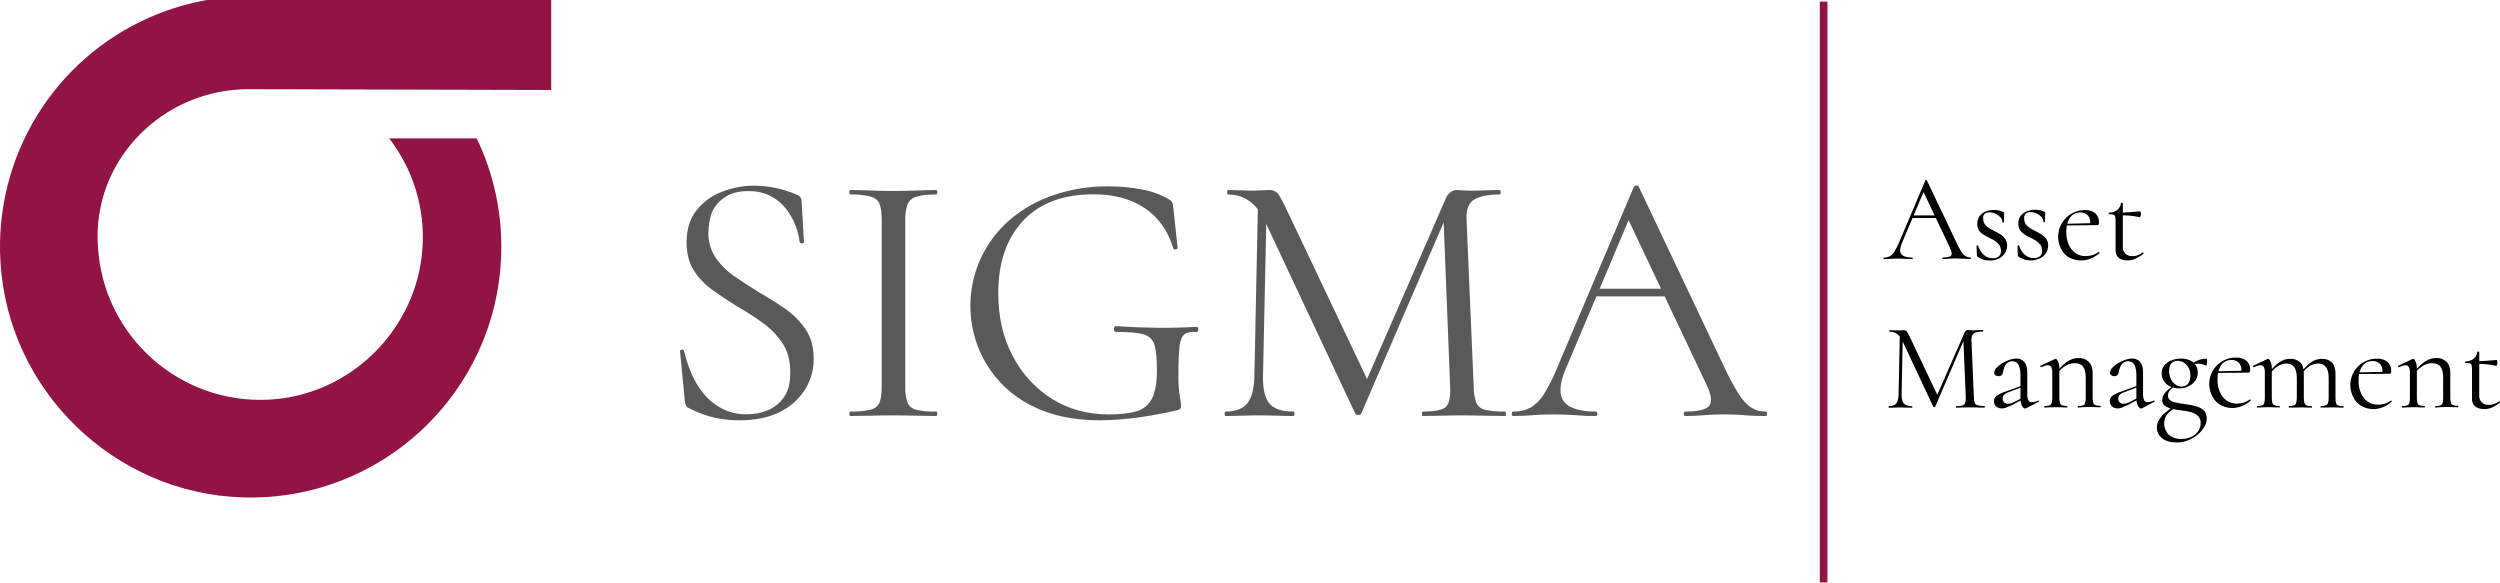
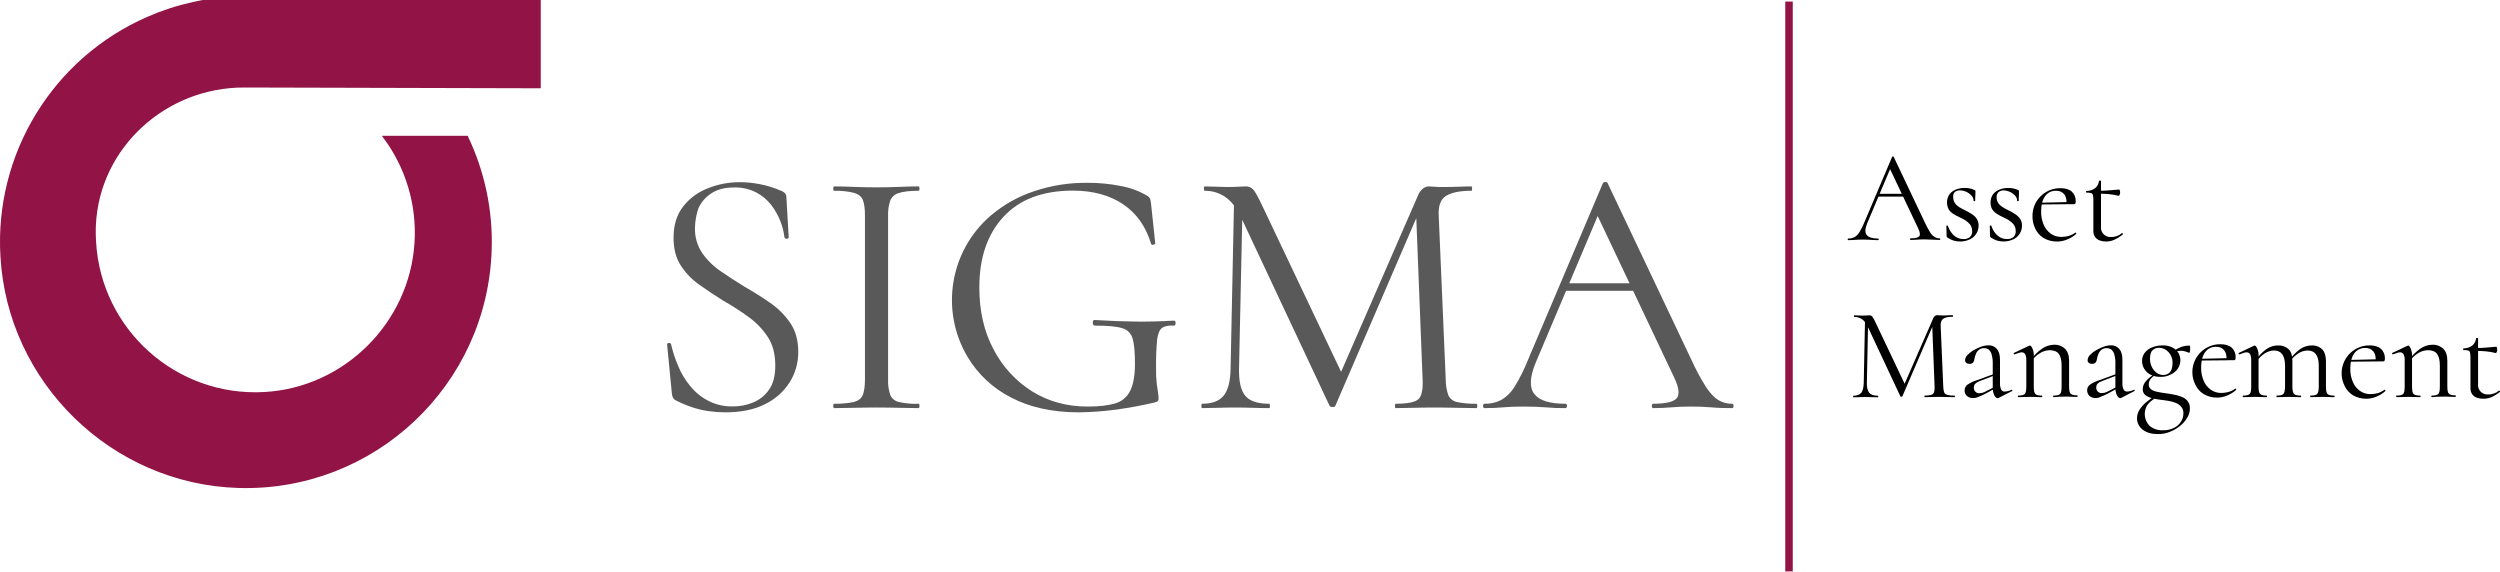
- <svg xmlns="http://www.w3.org/2000/svg" id="Capa_1" data-name="Capa 1" viewBox="0 0 1569.65 365.7">
+ <svg xmlns="http://www.w3.org/2000/svg" id="Capa_1" data-name="Capa 1" viewBox="0 0 1600.02 365.7">
  <defs>
    <style>.cls-1{fill:#921345;stroke:#921345;stroke-miterlimit:10;}.cls-2{fill:#595959;}</style>
  </defs>
  <path class="cls-1" d="M345.6,56V.5H129.9c-2.1.4-4.2.8-6.3,1.3a153.49,153.49,0,0,0-29,9.4A156.66,156.66,0,0,0,.8,164.1c4.5,80.6,71.1,145.3,151.8,147.7,86.6,2.6,159-65.5,161.6-152.1A155.82,155.82,0,0,0,299,87.4H245.4a101.9,101.9,0,0,1,20.4,68c-3.2,51.4-45.2,93.2-96.6,96A102.65,102.65,0,0,1,61,154.7c-.1-1.9-.2-3.8-.2-5.7,0-1.7,0-3.4.1-5.2,2.5-49.9,45.3-88.4,95.3-88.3Z" transform="translate(-0.02 0)" />
  <path class="cls-2" d="M444.8,145.9a27.44,27.44,0,0,0,4.6,16,45.64,45.64,0,0,0,11.9,11.7c4.8,3.3,10,6.7,15.4,10q8.4,4.8,16.2,10.2a49.45,49.45,0,0,1,12.9,12.9c3.4,5,5.1,11.1,5.1,18.4a35.9,35.9,0,0,1-5.5,19.6,38.87,38.87,0,0,1-15.8,14c-6.9,3.5-15.4,5.2-25.5,5.2a78.49,78.49,0,0,1-10.8-.8,57.56,57.56,0,0,1-10.7-2.6,75.4,75.4,0,0,1-10.5-4.5,3.53,3.53,0,0,1-1.5-1.7,12.21,12.21,0,0,1-.6-2.6l-3-30.9c-.1-.8.2-1.2,1-1.3a1.23,1.23,0,0,1,1.5.8,82.44,82.44,0,0,0,4.5,13.8,49.58,49.58,0,0,0,7.7,12.9,36.74,36.74,0,0,0,11.6,9.5,32.55,32.55,0,0,0,15.9,3.6,33.17,33.17,0,0,0,12.8-2.5,22.77,22.77,0,0,0,10.2-8.2c2.7-3.8,4-8.9,4-15.4,0-7.4-1.6-13.6-4.9-18.5a48.69,48.69,0,0,0-12.4-12.8A165.11,165.11,0,0,0,463,192.5q-8-5-15.3-10.2a44.29,44.29,0,0,1-12-12.4c-3.1-4.8-4.6-10.7-4.6-17.8,0-8,2-14.6,6.1-19.9a36.37,36.37,0,0,1,15.9-11.7,53.78,53.78,0,0,1,20.2-3.9,65.64,65.64,0,0,1,13.2,1.3,63.16,63.16,0,0,1,13.4,4.2,5.63,5.63,0,0,1,2.6,1.7,3.49,3.49,0,0,1,.8,2.2l1.5,25.8c0,.6-.4.9-1.1,1a1.48,1.48,0,0,1-1.6-.8,42.61,42.61,0,0,0-8.4-20.7,29.86,29.86,0,0,0-9.8-8.2,29.33,29.33,0,0,0-14.3-3.1c-5.9,0-10.7,1.3-14.4,3.8a22.25,22.25,0,0,0-8.2,9.5A41.72,41.72,0,0,0,444.8,145.9Z" transform="translate(-0.02 0)" />
  <path class="cls-2" d="M568.4,242.8a28.37,28.37,0,0,0,1.4,10,7.78,7.78,0,0,0,5.6,4.5,47,47,0,0,0,12.4,1.1c.5,0,.7.5.7,1.4s-.2,1.4-.7,1.4c-3.6,0-7.7-.1-12.1-.2s-9.4-.2-14.9-.2c-5.1,0-10,.1-14.5.2s-8.6.2-12.3.2c-.5,0-.7-.5-.7-1.4s.2-1.4.7-1.4a58.15,58.15,0,0,0,12.5-1.1q4.35-1.2,5.7-4.5c.9-2.2,1.4-5.6,1.4-10v-105c0-4.4-.5-7.7-1.4-9.9s-2.8-3.7-5.7-4.5a47.88,47.88,0,0,0-12.5-1.3c-.5,0-.7-.4-.7-1.4s.2-1.4.7-1.4q5.4,0,12.3.3c4.5.2,9.4.3,14.5.3q8.1,0,15-.3c4.6-.2,8.5-.3,12-.3.5,0,.7.4.7,1.4s-.2,1.4-.7,1.4c-5.5,0-9.6.5-12.4,1.4a8.39,8.39,0,0,0-5.6,4.8,28.37,28.37,0,0,0-1.4,10Z" transform="translate(-0.02 0)" />
  <path class="cls-2" d="M690.5,263.9c-16.9,0-31.5-3.2-43.6-9.6a68.3,68.3,0,0,1-27.7-26,71.28,71.28,0,0,1,15.1-90.5,82.9,82.9,0,0,1,27.5-15.4,103.17,103.17,0,0,1,34.4-5.4,105,105,0,0,1,20.9,2,50.65,50.65,0,0,1,16.8,6.1,5.34,5.34,0,0,1,2.3,2.3c.2,1,.4,2,.5,3l2.7,25.4c0,.3-.4.6-1.2.8s-1.3,0-1.5-.6c-3.3-11-9.3-19.5-17.9-25.3s-19.4-8.7-32.2-8.7q-28.8,0-44.3,16.7T626.8,184c0,15,3,28.2,9.1,39.6a69.49,69.49,0,0,0,24.7,26.9c10.5,6.5,22.3,9.7,35.6,9.7,7.3,0,13.1-.7,17.5-2a15.34,15.34,0,0,0,9.6-8c2-3.9,3.1-9.8,3.1-17.5,0-7.3-.5-12.6-1.5-16a9.42,9.42,0,0,0-6.8-6.7c-3.5-1.1-9.3-1.6-17.3-1.6-.9,0-1.4-.6-1.4-1.8s.4-1.8,1.1-1.8c9.5.6,18.2.9,26.1,1s16.1-.1,24.7-.6c.8,0,1.1.5,1.1,1.6s-.4,1.6-1.1,1.6c-3.5-.2-6,.3-7.6,1.5s-2.6,3.6-3.1,7.4a174.57,174.57,0,0,0-.7,17.7,82.48,82.48,0,0,0,.5,11.1c.3,2.4.6,4.2.8,5.3a20.68,20.68,0,0,1,.3,3.5,2.38,2.38,0,0,1-.5,1.8,5.15,5.15,0,0,1-2,.9c-7.7,1.8-15.8,3.3-24.2,4.5A200.11,200.11,0,0,1,690.5,263.9Z" transform="translate(-0.02 0)" />
  <path class="cls-2" d="M787.6,236.4l2.3-111.8,5.5.5L793,236.4c-.1,7.9,1.2,13.5,4,16.9s7.9,5.1,15.3,5.1c.3,0,.5.5.5,1.4s-.2,1.4-.5,1.4c-3.3,0-6.8-.1-10.3-.2s-7.5-.2-11.7-.2c-3.9,0-7.6.1-11.1.2s-6.7.2-9.8.2c-.3,0-.5-.5-.5-1.4s.2-1.4.5-1.4c6.3,0,10.9-1.7,13.7-5.1S787.4,244.3,787.6,236.4Zm157.2,22c.5,0,.7.5.7,1.4s-.2,1.4-.7,1.4c-3.6,0-7.8-.1-12.4-.2s-9.4-.2-14.4-.2-9.4.1-13.5.2-7.9.2-11.2.2c-.3,0-.5-.5-.5-1.4s.2-1.4.5-1.4c7.6,0,12.4-1,14.5-2.9s3-6.2,2.7-12.7l-4.3-109.6,7.5-10.4-59,136.8q-.3.9-1.8.9a2,2,0,0,1-2-.9l-57-121.4c-5.2-10.7-12.8-16.1-22.9-16.1-.3,0-.5-.4-.5-1.4s.2-1.4.5-1.4c2.4,0,5,.1,7.8.2s5.1.2,6.9.2c2.4,0,4.7-.1,6.7-.2s3.6-.2,4.7-.2a6.29,6.29,0,0,1,5,2c1.2,1.3,3,4.6,5.5,9.8L859.3,240l-7,11.8L907.6,125a9.61,9.61,0,0,1,3-4.2,6.1,6.1,0,0,1,3.9-1.5c.9,0,2.1.1,3.6.2a48.74,48.74,0,0,0,5.4.2c4.1,0,7.4-.1,10-.2s5.3-.2,8.2-.2c.3,0,.5.4.5,1.4s-.2,1.4-.5,1.4c-7.3,0-12.6,1.1-16.1,3.2s-5.1,6.3-4.8,12.5l4.5,105a30.79,30.79,0,0,0,1.6,10,7.78,7.78,0,0,0,5.6,4.5,55.77,55.77,0,0,0,12.3,1.1Z" transform="translate(-0.02 0)" />
  <path class="cls-2" d="M1108.6,258.4c.6,0,.9.5.9,1.4s-.3,1.4-.9,1.4c-4.4,0-8.8-.1-13.4-.5s-8.9-.5-13.2-.5c-4.7,0-8.8.2-12.3.5s-7.4.5-11.6.5c-.6,0-.9-.5-.9-1.4s.3-1.4.9-1.4c8,0,13-1.2,15-3.5s1.5-6.8-1.6-13.3l-50.4-106.4,5.7-7-44,104.1c-3.8,9.2-4,15.9-.7,20s9.9,6.1,19.7,6.1c.8,0,1.1.5,1.1,1.4s-.4,1.4-1.1,1.4a121.86,121.86,0,0,1-12.5-.5c-3.8-.3-8.5-.5-14.3-.5-5.5,0-9.8.2-13,.5s-7.2.5-11.9.5c-.6,0-.9-.5-.9-1.4s.3-1.4.9-1.4a22.08,22.08,0,0,0,10.7-2.4,24.14,24.14,0,0,0,8.5-8.4,108.71,108.71,0,0,0,8.7-17.4l47.9-113a2,2,0,0,1,1.6-.7c.8,0,1.2.2,1.4.7L1082.4,230a145.29,145.29,0,0,0,9.3,17.4c2.7,4.2,5.4,7,8,8.6A15.93,15.93,0,0,0,1108.6,258.4ZM998.3,186.1l3.4-4.8h46.7l1.6,4.8Z" transform="translate(-0.02 0)" />
  <rect class="cls-1" x="1143.08" y="1.5" width="3.8" height="363.7" />
-   <path d="M1237.15,161.66c.26,0,.34.17.34.43s-.08.51-.34.51c-1.54,0-3-.08-4.62-.17s-3.08-.17-4.53-.17c-1.63,0-3,.09-4.19.17s-2.48.17-3.94.17c-.17,0-.34-.17-.34-.51s.09-.43.34-.43c2.74,0,4.45-.43,5.13-1.2s.52-2.3-.51-4.53l-17.27-36.43,2-2.39-15.13,35.66c-1.29,3.16-1.37,5.47-.26,6.84s3.42,2.14,6.76,2.14a.4.4,0,0,1,.42.43.48.48,0,0,1-.42.51c-1.54,0-3-.09-4.28-.17s-2.91-.17-4.88-.17-3.33.08-4.44.17-2.48.17-4.11.17c-.17,0-.34-.17-.34-.51s.09-.43.34-.43a7.73,7.73,0,0,0,3.68-.86,7.89,7.89,0,0,0,2.91-2.91,39.27,39.27,0,0,0,3-6l16.42-38.74a.74.74,0,0,1,.51-.26c.26,0,.43.09.43.26l18.39,38.65a50.17,50.17,0,0,0,3.16,6,8.25,8.25,0,0,0,2.74,2.91A5.57,5.57,0,0,0,1237.15,161.66Zm-37.8-24.8,1.2-1.62h16l.51,1.62Z" transform="translate(-0.02 0)" />
-   <path d="M1245.19,137.37a6.17,6.17,0,0,0,1,3.42,8.87,8.87,0,0,0,2.66,2.4,32.39,32.39,0,0,0,3.42,1.88,42.22,42.22,0,0,1,3.84,2.14A9.61,9.61,0,0,1,1259,150a7,7,0,0,1,1.2,4.19,8.75,8.75,0,0,1-1.28,4.61,8.89,8.89,0,0,1-3.68,3.43,13.33,13.33,0,0,1-6,1.36,14.31,14.31,0,0,1-3.76-.51,15.14,15.14,0,0,1-3.76-1.8l-.35-.34a1.28,1.28,0,0,1-.17-.51l-.17-6.07c0-.17.17-.26.43-.26s.43,0,.51.17a13.51,13.51,0,0,0,2.31,4.36,9.22,9.22,0,0,0,3.17,2.65,8.31,8.31,0,0,0,3.76.86,5.69,5.69,0,0,0,3.85-1.2,4.47,4.47,0,0,0,1.28-3.67,6.49,6.49,0,0,0-1.2-3.68,11.91,11.91,0,0,0-2.65-2.4,20.73,20.73,0,0,0-3.33-1.79,37.36,37.36,0,0,1-3.68-2,8.61,8.61,0,0,1-2.91-2.65,8.78,8.78,0,0,1,.43-9.24,9.34,9.34,0,0,1,3.93-2.82,14.57,14.57,0,0,1,5-.86,16.83,16.83,0,0,1,2.91.26,12,12,0,0,1,2.82.94.83.83,0,0,1,.68.86c0,.85,0,1.71-.08,2.56s-.09,2-.09,3.08c0,.09-.17.17-.51.17s-.43-.08-.43-.17a4.39,4.39,0,0,0-1.28-3.16,10,10,0,0,0-3.08-2.23,9.71,9.71,0,0,0-3.76-.85,4.91,4.91,0,0,0-3.08,1A3.61,3.61,0,0,0,1245.19,137.37Z" transform="translate(-0.02 0)" />
-   <path d="M1270.93,137.37a6.1,6.1,0,0,0,1,3.42,8.71,8.71,0,0,0,2.65,2.4,32.39,32.39,0,0,0,3.42,1.88,31.49,31.49,0,0,1,3.76,2.14,11.05,11.05,0,0,1,3,2.74,7,7,0,0,1,1.2,4.19,8.83,8.83,0,0,1-5,8,13.32,13.32,0,0,1-6,1.36,14.32,14.32,0,0,1-3.77-.51,15.31,15.31,0,0,1-3.76-1.8l-.34-.34a1.14,1.14,0,0,1-.17-.51l-.17-6.07c0-.17.17-.26.42-.26s.43,0,.52.17a13.3,13.3,0,0,0,2.3,4.36,10.35,10.35,0,0,0,3.17,2.65,8.45,8.45,0,0,0,3.85.86,5.71,5.71,0,0,0,3.85-1.2,4.47,4.47,0,0,0,1.28-3.67,6.49,6.49,0,0,0-1.2-3.68,11.91,11.91,0,0,0-2.65-2.4,25.43,25.43,0,0,0-3.33-1.79,37.36,37.36,0,0,1-3.68-2,10.68,10.68,0,0,1-2.91-2.65,7.43,7.43,0,0,1-1.11-4.28,7.92,7.92,0,0,1,1.54-5,9.28,9.28,0,0,1,3.93-2.82,14.57,14.57,0,0,1,5-.86,16.92,16.92,0,0,1,2.91.26,12,12,0,0,1,2.82.94.84.84,0,0,1,.68.86c0,.85,0,1.71-.08,2.56s-.09,2-.09,3.08c0,.09-.17.17-.51.17s-.43-.08-.43-.17a4.39,4.39,0,0,0-1.28-3.16,9,9,0,0,0-3.08-2.23,9.71,9.71,0,0,0-3.76-.85,4.89,4.89,0,0,0-3.08,1A4.13,4.13,0,0,0,1270.93,137.37Z" transform="translate(-0.02 0)" />
-   <path d="M1306.85,163.54a15.26,15.26,0,0,1-8.13-2.13,12.86,12.86,0,0,1-4.87-5.56,16.77,16.77,0,0,1,14.62-23.95h.52a9.62,9.62,0,0,1,6.58,2,7.36,7.36,0,0,1,2.31,5.65,3.33,3.33,0,0,1-.17,1.28.75.75,0,0,1-.77.51h-4.53c.17-2.56-.26-4.53-1.37-5.9a5.86,5.86,0,0,0-4.7-2.05,7.63,7.63,0,0,0-6.67,3.25c-1.54,2.22-2.31,5.13-2.31,8.89a19,19,0,0,0,1.45,7.87,12.4,12.4,0,0,0,4.19,5.39,10.54,10.54,0,0,0,6.59,2,16.51,16.51,0,0,0,4.1-.6,13,13,0,0,0,3.94-2c.08-.08.25,0,.42.17s.26.43.09.6a17.35,17.35,0,0,1-5.65,3.42A15.28,15.28,0,0,1,1306.85,163.54Zm-10.86-22-.09-1,17.71-.43v1.28Z" transform="translate(-0.02 0)" />
-   <path d="M1335.84,163.54a10.72,10.72,0,0,1-3.59-.59,5.94,5.94,0,0,1-2.82-2,6.13,6.13,0,0,1-1.11-3.85v-18.3a15.82,15.82,0,0,0-.26-2.82,1.46,1.46,0,0,0-1.11-1.2,7.07,7.07,0,0,0-2.65-.26c-.17,0-.35-.17-.35-.51s.09-.51.35-.51a8.39,8.39,0,0,0,5.13-1.72,6.16,6.16,0,0,0,2.22-4.19c0-.17.17-.25.6-.25s.6.08.6.25v26.86a5.56,5.56,0,0,0,6.16,6.33,8.57,8.57,0,0,0,3.59-.69,7.75,7.75,0,0,0,2.56-1.54.58.58,0,0,1,.6.17.42.42,0,0,1,0,.6,24.22,24.22,0,0,1-5.13,3.17A11.82,11.82,0,0,1,1335.84,163.54Zm7.53-27.11a33.27,33.27,0,0,0-5.82-1c-1.88-.17-3.85-.26-6-.26v-1.71c2,0,4.1-.09,6-.26s3.94-.34,6.16-.51c.09,0,.26.17.34.51a3.59,3.59,0,0,1,.17,1.37,2.74,2.74,0,0,1-.25,1.2C1343.71,136.26,1343.54,136.43,1343.37,136.43Z" transform="translate(-0.02 0)" />
-   <path d="M1192.08,247.44l.77-38.31,1.88.17-.77,38.14c-.09,2.65.43,4.62,1.37,5.82s2.73,1.79,5.22,1.79c.08,0,.17.17.17.43s-.09.51-.17.51c-1.12,0-2.31,0-3.51-.08s-2.57-.09-4-.09-2.65,0-3.76.09-2.31.08-3.34.08c-.08,0-.17-.17-.17-.51s.09-.43.17-.43c2.14,0,3.76-.6,4.7-1.79S1192,250.09,1192.08,247.44ZM1246,255c.17,0,.25.17.25.42s-.08.52-.25.52c-1.29,0-2.65,0-4.28-.09s-3.25-.08-5-.08-3.16,0-4.62.08-2.73.09-3.85.09c-.08,0-.17-.17-.17-.52s.09-.42.17-.42c2.57,0,4.28-.34,5-1s1-2.14,1-4.36L1232.7,212l2.57-3.59-20.19,46.87c-.08.26-.25.34-.59.34s-.6-.08-.69-.34l-19.5-41.56c-1.79-3.68-4.36-5.48-7.87-5.48-.08,0-.17-.17-.17-.51s.09-.43.17-.43c.86,0,1.71,0,2.66.09s1.71.08,2.39.08a20.7,20.7,0,0,0,2.31-.08,11.47,11.47,0,0,1,1.62-.09,2.36,2.36,0,0,1,1.71.69,16,16,0,0,1,1.89,3.33l17.7,37.29-2.4,4,19-43.45a2.82,2.82,0,0,1,1-1.45,1.93,1.93,0,0,1,1.36-.51,6.91,6.91,0,0,1,1.2.08,11.5,11.5,0,0,0,1.88.09c1.37,0,2.57,0,3.42-.09s1.8-.08,2.83-.08c.08,0,.17.17.17.42s-.09.52-.17.52c-2.48,0-4.36.34-5.56,1.11s-1.71,2.14-1.63,4.27l1.54,36a11.16,11.16,0,0,0,.52,3.42,2.63,2.63,0,0,0,1.88,1.54,13.63,13.63,0,0,0,4.19.43Z" transform="translate(-0.02 0)" />
-   <path d="M1256.9,256.42a5.14,5.14,0,0,1-3.76-1.37,4.32,4.32,0,0,1-1.2-3.16,4.1,4.1,0,0,1,1.71-3.42,21.36,21.36,0,0,1,5.65-2.65l10.18-3.68.25.85-9.06,3.42a6.88,6.88,0,0,0-2.48,1.54,3.26,3.26,0,0,0-.77,2.14,3.15,3.15,0,0,0,2.82,3.42h.51a10,10,0,0,0,1.63-.17,11.36,11.36,0,0,0,1.54-.6l6.58-3.33.17.94-6.75,3.68c-1.29.6-2.57,1.19-3.94,1.71A6.51,6.51,0,0,1,1256.9,256.42Zm15.23-.08a1.7,1.7,0,0,1-.6.17c-.69,0-1.37-.6-2-1.71a10.72,10.72,0,0,1-.94-4.88V236.07a18,18,0,0,0-.68-5.65,5.55,5.55,0,0,0-1.8-2.82,4.47,4.47,0,0,0-2.48-.77,4.75,4.75,0,0,0-3.16.94,5.4,5.4,0,0,0-1.88,2.48,12.35,12.35,0,0,0-.86,2.91,4.66,4.66,0,0,1-.68,2.05,2.45,2.45,0,0,1-2.23.94,2.81,2.81,0,0,1-2-.6,1.86,1.86,0,0,1-.68-1.71,4.65,4.65,0,0,1,1.37-2.9,15.64,15.64,0,0,1,3.51-2.83,26.84,26.84,0,0,1,4.53-2.13,13.08,13.08,0,0,1,4.45-.86,6.08,6.08,0,0,1,4.87,2c1.28,1.37,2,3.51,2,6.5v13.77a8.71,8.71,0,0,0,.68,3.94,2.18,2.18,0,0,0,2.22,1.19,10.79,10.79,0,0,0,3.94-1,.35.35,0,0,1,.51.25.42.42,0,0,1-.17.52H1280Z" transform="translate(-0.02 0)" />
-   <path d="M1283.76,255.91c-.17,0-.26-.17-.26-.52s.09-.42.26-.42c2,0,3.33-.34,3.93-1s.86-2.14.86-4.28V234.27a8.23,8.23,0,0,0-.6-3.76,2.27,2.27,0,0,0-2.14-1.2,4.52,4.52,0,0,0-1.79.34c-.77.26-1.63.52-2.4.86-.17.08-.34-.09-.51-.34s-.09-.43.08-.52l9.07-4.27a1,1,0,0,1,.51-.09c.34,0,.86.51,1.37,1.63a9.78,9.78,0,0,1,.85,4.7v18c0,2.14.26,3.6.86,4.28s1.88,1,3.93,1c.18,0,.26.17.26.42s-.08.52-.26.52c-.85,0-2,0-3.16-.09s-2.48-.08-3.85-.08-2.65,0-3.93.08S1284.7,255.91,1283.76,255.91Zm21,0c-.17,0-.26-.17-.26-.52s.09-.42.26-.42c2,0,3.34-.34,3.94-1s.85-2.14.85-4.28V237c0-3.08-.6-5.39-1.71-6.84s-3-2.14-5.47-2.14a11.25,11.25,0,0,0-5.73,1.79,16.14,16.14,0,0,0-5,4.88l-.34-.94A27.12,27.12,0,0,1,1298,227a12.93,12.93,0,0,1,6.84-2.22,9,9,0,0,1,6.67,2.39c1.54,1.63,2.4,3.94,2.4,7.1v15.22c0,2.14.25,3.6.85,4.28s1.88,1,3.94,1c.17,0,.25.17.25.42s-.08.52-.25.52c-.86,0-2,0-3.17-.09s-2.48-.08-3.85-.08-2.65,0-3.84.08S1305.57,255.91,1304.71,255.91Z" transform="translate(-0.02 0)" />
-   <path d="M1329.68,256.42a5.14,5.14,0,0,1-3.76-1.37,4.74,4.74,0,0,1-1.28-3.16,4.1,4.1,0,0,1,1.71-3.42,21.86,21.86,0,0,1,5.56-2.65l10.17-3.68.26.85-9,3.42a7.21,7.21,0,0,0-2.56,1.54,3.26,3.26,0,0,0-.77,2.14,3.15,3.15,0,0,0,2.82,3.42h.51a10.13,10.13,0,0,0,1.63-.17,11.36,11.36,0,0,0,1.54-.6l6.58-3.33.17.94-6.75,3.68c-1.29.6-2.57,1.19-3.94,1.71A5.64,5.64,0,0,1,1329.68,256.42Zm15.23-.08a1.7,1.7,0,0,1-.6.17c-.69,0-1.37-.6-2-1.71a10.72,10.72,0,0,1-.94-4.88V236.07a18,18,0,0,0-.68-5.65,5.55,5.55,0,0,0-1.8-2.82,4.54,4.54,0,0,0-2.57-.77,4.75,4.75,0,0,0-3.16.94,6.08,6.08,0,0,0-1.88,2.48,12.35,12.35,0,0,0-.86,2.91,4.42,4.42,0,0,1-.68,2.05,2.44,2.44,0,0,1-2.22.94,2.8,2.8,0,0,1-2-.6,1.87,1.87,0,0,1-.69-1.71,4.65,4.65,0,0,1,1.37-2.9,15.86,15.86,0,0,1,3.51-2.83,27.21,27.21,0,0,1,4.53-2.13,13.12,13.12,0,0,1,4.45-.86,6.07,6.07,0,0,1,4.87,2c1.29,1.37,2,3.51,2,6.5v13.77a8.71,8.71,0,0,0,.69,3.94,2.23,2.23,0,0,0,2.22,1.19,10,10,0,0,0,3.85-1,.36.36,0,0,1,.51.25.42.42,0,0,1-.17.52h-.09Z" transform="translate(-0.02 0)" />
-   <path d="M1366.54,277.8c-3.76,0-6.75-.85-9-2.65a8.32,8.32,0,0,1-3.33-6.76,9.41,9.41,0,0,1,1.37-4.79,18.61,18.61,0,0,1,4-4.61,49.64,49.64,0,0,1,6.5-4.62l.77.85c-1.29.86-2.57,1.71-3.77,2.65a12.74,12.74,0,0,0-3.08,3.25,10.13,10.13,0,0,0,1.71,11.89,11.49,11.49,0,0,0,7.87,2.57,13.85,13.85,0,0,0,6.67-1.46,9.65,9.65,0,0,0,4.11-3.76,8.67,8.67,0,0,0,1.37-4.79,5.51,5.51,0,0,0-1.29-3.93,7.93,7.93,0,0,0-3.25-2.31,20.11,20.11,0,0,0-4.44-1.2c-1.63-.26-3.25-.51-4.88-.68a32.68,32.68,0,0,1-4.79-.94,11.08,11.08,0,0,1-3.93-1.8,4.2,4.2,0,0,1-1.54-3.51,6.8,6.8,0,0,1,1.88-4.7,17.79,17.79,0,0,1,4.53-3.85l.52.51a8,8,0,0,0-2.48,2.31,5.06,5.06,0,0,0-.86,2.91,3.31,3.31,0,0,0,1.28,2.82,7.28,7.28,0,0,0,3.34,1.46,36.21,36.21,0,0,0,4.19.77c1.8.25,3.68.51,5.47.85a26.21,26.21,0,0,1,5,1.37,8,8,0,0,1,3.68,2.57,6.68,6.68,0,0,1,1.37,4.53,9.85,9.85,0,0,1-1.54,5.3,17.83,17.83,0,0,1-4.19,4.88,22.62,22.62,0,0,1-6.16,3.59A17.66,17.66,0,0,1,1366.54,277.8Zm1.8-34a12.39,12.39,0,0,1-6.07-1.28,9.25,9.25,0,0,1-3.76-3.51,8.71,8.71,0,0,1-1.29-4.62,8.05,8.05,0,0,1,1.54-4.79,10.13,10.13,0,0,1,4.28-3.25,17.07,17.07,0,0,1,6.16-1.19,12.44,12.44,0,0,1,6.32,1.36,8,8,0,0,1,3.42,3.34,8.52,8.52,0,0,1,1,4.1,9,9,0,0,1-1.45,4.88,9.67,9.67,0,0,1-4.11,3.51A11.91,11.91,0,0,1,1368.34,243.85Zm1.62-1.11a5.33,5.33,0,0,0,3.68-1.54c1-1,1.63-2.91,1.63-5.48a9.17,9.17,0,0,0-2.48-6.67,7.65,7.65,0,0,0-5.56-2.48,5.6,5.6,0,0,0-3.76,1.46c-1,1-1.54,2.65-1.54,4.87a10.46,10.46,0,0,0,1.19,5.3,8.94,8.94,0,0,0,3,3.43A6.73,6.73,0,0,0,1370,242.74Zm5.65-11.55.09-2.56a29.57,29.57,0,0,1,4.61-2.48,15,15,0,0,1,5.13-.86c.09,0,.18.17.26.51a5.4,5.4,0,0,1,.09,1.2,13.7,13.7,0,0,1-.17,1.8c-.18.68-.26.94-.52.77-.51-.17-1.19-.43-2.14-.77a8.77,8.77,0,0,0-3-.43,14.92,14.92,0,0,0-1.88.17c-.6.09-1.2.26-1.8.34Z" transform="translate(-0.02 0)" />
-   <path d="M1417.23,255.91c-.17,0-.25-.17-.25-.52s.08-.42.25-.42c2.06,0,3.34-.34,3.94-1s.85-2.14.85-4.28V234.27a8,8,0,0,0-.6-3.76,2.25,2.25,0,0,0-2.13-1.2,4.6,4.6,0,0,0-1.8.34c-.77.26-1.62.52-2.39.86-.18.08-.35-.09-.52-.34s-.08-.43.09-.52l9.06-4.27a.91.91,0,0,1,.43-.09c.34,0,.86.51,1.37,1.63a9.78,9.78,0,0,1,.85,4.7v18c0,2.14.26,3.6.86,4.28s1.88,1,3.93,1c.17,0,.26.17.26.42s-.08.52-.26.52c-.85,0-2,0-3.16-.09s-2.48-.08-3.85-.08-2.65,0-3.85.08S1418.09,255.91,1417.23,255.91Zm20,0c-.17,0-.26-.17-.26-.52s.09-.42.26-.42c2,0,3.33-.34,3.93-1s.86-2.14.94-4.28v-12.4c0-6.07-2.22-9.06-6.58-9.06A10.66,10.66,0,0,0,1430,230a17,17,0,0,0-4.88,5l-.34-.94a24.3,24.3,0,0,1,6.5-6.75,11.6,11.6,0,0,1,6.67-2,8.58,8.58,0,0,1,6.33,2.22c1.54,1.54,2.22,3.85,2.22,7v15.22c0,2.14.34,3.6.94,4.28s2,1,4,1c.17,0,.26.17.26.42s-.09.52-.26.52c-.94,0-2,0-3.25-.09s-2.48-.08-3.85-.08-2.65,0-3.93.08S1438.1,255.91,1437.25,255.91Zm20,0c-.17,0-.26-.17-.26-.52s.09-.42.26-.42c2,0,3.33-.34,3.93-1s.94-2.14.94-4.28v-12.4c0-6.07-2.22-9.06-6.67-9.06a10.72,10.72,0,0,0-5.56,1.79,17.05,17.05,0,0,0-4.87,5l-.34-.94a25.93,25.93,0,0,1,6.58-6.75,11.6,11.6,0,0,1,6.67-2,8.32,8.32,0,0,1,6.25,2.3c1.45,1.54,2.22,3.94,2.22,7.1v15c0,2.14.26,3.6.85,4.28s2,1,4,1c.17,0,.26.17.26.42s-.09.52-.26.52c-.85,0-2,0-3.16-.09s-2.57-.08-3.93-.08-2.66,0-3.85.08S1458.2,255.91,1457.26,255.91Z" transform="translate(-0.02 0)" />
-   <path d="M1490.44,256.85a15.3,15.3,0,0,1-8.12-2.14,12.82,12.82,0,0,1-4.88-5.56,16.55,16.55,0,0,1,7.44-22.23,15.69,15.69,0,0,1,7.61-1.71,9.63,9.63,0,0,1,6.59,2,7.36,7.36,0,0,1,2.31,5.64,3.38,3.38,0,0,1-.17,1.29.75.75,0,0,1-.77.51h-4.54c.18-2.57-.25-4.53-1.36-5.9a5.8,5.8,0,0,0-4.71-2.06,7.66,7.66,0,0,0-6.67,3.25c-1.54,2.23-2.31,5.14-2.31,8.9a19.24,19.24,0,0,0,1.46,7.87,12.24,12.24,0,0,0,4.19,5.38,10.47,10.47,0,0,0,6.58,2,16.14,16.14,0,0,0,4.11-.6,13,13,0,0,0,3.93-2c.09-.09.26-.09.43.17s.26.42.08.6a17.76,17.76,0,0,1-5.55,3.42A15.58,15.58,0,0,1,1490.44,256.85Zm-10.86-22-.09-1,17.71-.42v1.28Z" transform="translate(-0.02 0)" />
-   <path d="M1401.87,256.17a15.34,15.34,0,0,1-8.13-2.14,12.79,12.79,0,0,1-4.87-5.56,16.55,16.55,0,0,1,7.44-22.24,15.89,15.89,0,0,1,7.61-1.71,9.7,9.7,0,0,1,6.59,2,7.35,7.35,0,0,1,2.3,5.65,3.33,3.33,0,0,1-.17,1.28.74.74,0,0,1-.77.51h-4.53c.17-2.56-.26-4.53-1.37-5.9a5.79,5.79,0,0,0-4.7-2.05,7.64,7.64,0,0,0-6.67,3.25c-1.54,2.22-2.31,5.13-2.31,8.9a19.18,19.18,0,0,0,1.45,7.86,12.4,12.4,0,0,0,4.19,5.39,10.56,10.56,0,0,0,6.59,2,16.44,16.44,0,0,0,4.1-.6,13,13,0,0,0,3.94-2c.08-.08.25-.08.43.17s.25.43.08.6a17.62,17.62,0,0,1-5.56,3.42A15.32,15.32,0,0,1,1401.87,256.17Zm-10.86-22-.09-1,17.7-.43V234Z" transform="translate(-0.02 0)" />
-   <path d="M1508.32,255.91c-.18,0-.26-.17-.26-.52s.08-.42.26-.42c2,0,3.33-.34,3.93-1s.85-2.14.85-4.28V234.27a8.09,8.09,0,0,0-.59-3.76,2.28,2.28,0,0,0-2.14-1.2,4.6,4.6,0,0,0-1.8.34c-.77.26-1.62.52-2.39.86-.17.08-.35-.09-.52-.34s-.08-.43.09-.52l9.06-4.27a.93.93,0,0,1,.43-.09c.34,0,.86.51,1.37,1.63a9.78,9.78,0,0,1,.86,4.7v18c0,2.14.25,3.6.85,4.28s1.88,1,3.94,1c.17,0,.25.17.25.42s-.08.52-.25.52c-.86,0-2,0-3.17-.09s-2.48-.08-3.85-.08-2.65,0-3.85.08S1509.17,255.91,1508.32,255.91Zm20.86,0c-.17,0-.25-.17-.25-.52s.08-.42.25-.42c2.06,0,3.34-.34,3.94-1s.85-2.14.85-4.28V237c0-3.08-.6-5.39-1.71-6.84s-2.91-2.14-5.47-2.14a11.28,11.28,0,0,0-5.73,1.79,16.35,16.35,0,0,0-5,4.88l-.34-.94a27.12,27.12,0,0,1,6.84-6.76,12.93,12.93,0,0,1,6.84-2.22,9,9,0,0,1,6.67,2.39c1.63,1.63,2.4,3.94,2.4,7.1v15.22c0,2.14.26,3.6.85,4.28s1.89,1,3.94,1c.17,0,.25.17.25.42s-.08.52-.25.52c-.86,0-2,0-3.17-.09s-2.48-.08-3.84-.08-2.66,0-3.94.08S1530,255.91,1529.18,255.91Z" transform="translate(-0.02 0)" />
-   <path d="M1559.63,256.85a10.45,10.45,0,0,1-3.59-.6,5.85,5.85,0,0,1-2.83-2,6.09,6.09,0,0,1-1.11-3.76v-18.3a15.81,15.81,0,0,0-.25-2.82,1.47,1.47,0,0,0-1.12-1.2,7,7,0,0,0-2.65-.26c-.17,0-.34-.17-.34-.51s.09-.51.34-.51a8.42,8.42,0,0,0,5.13-1.71,6.17,6.17,0,0,0,2.23-4.2c0-.17.17-.25.6-.25s.6.08.6.25v26.86a5.56,5.56,0,0,0,6.15,6.33,8.54,8.54,0,0,0,3.59-.69A7.69,7.69,0,0,0,1569,252a.58.58,0,0,1,.6.17.42.42,0,0,1,0,.6,24.47,24.47,0,0,1-5.13,3.17A12.93,12.93,0,0,1,1559.63,256.85Zm7.52-27.11a32.28,32.28,0,0,0-5.81-1c-1.88-.17-3.85-.25-6-.25v-1.72c2.05,0,4.11-.08,6-.25s3.93-.34,6.16-.51c.08,0,.25.17.34.51a3.56,3.56,0,0,1,.17,1.37,2.73,2.73,0,0,1-.26,1.19c-.17.52-.42.69-.6.69Z" transform="translate(-0.02 0)" />
+   <path d="M1241.44,152.55c.27,0,.36.19.36.46s-.09.56-.36.56c-1.67,0-3.23-.1-5-.19s-3.32-.18-4.88-.18c-1.76,0-3.23.09-4.52.18s-2.68.19-4.25.19c-.18,0-.36-.19-.36-.56s.09-.46.36-.46c3,0,4.8-.46,5.54-1.29s.55-2.49-.56-4.89l-18.63-39.29,2.13-2.58L1195,143c-1.38,3.41-1.47,5.9-.28,7.38s3.69,2.3,7.29,2.3a.44.44,0,0,1,.46.47.51.51,0,0,1-.46.55c-1.66,0-3.23-.09-4.61-.19s-3.14-.18-5.26-.18-3.59.09-4.79.18-2.68.19-4.43.19c-.19,0-.37-.19-.37-.55s.09-.47.37-.47a8.34,8.34,0,0,0,4-.92,8.54,8.54,0,0,0,3.13-3.13,42.34,42.34,0,0,0,3.23-6.46l17.71-41.78a.81.81,0,0,1,.55-.28c.28,0,.46.1.46.28L1231.75,142a54.24,54.24,0,0,0,3.41,6.45,8.83,8.83,0,0,0,2.95,3.14A6,6,0,0,0,1241.44,152.55Zm-40.77-26.74,1.29-1.76h17.25l.55,1.76Z" transform="translate(-0.02 0)" />
+   <path d="M1250.1,126.36a6.65,6.65,0,0,0,1.11,3.69,9.56,9.56,0,0,0,2.86,2.58,35.72,35.72,0,0,0,3.69,2,44,44,0,0,1,4.15,2.31,10.49,10.49,0,0,1,3.14,2.95,7.65,7.65,0,0,1,1.29,4.52,9.38,9.38,0,0,1-1.39,5,9.6,9.6,0,0,1-4,3.69,14.44,14.44,0,0,1-6.46,1.47,15.38,15.38,0,0,1-4.06-.55,16.41,16.41,0,0,1-4-1.94l-.37-.37a1.21,1.21,0,0,1-.19-.55l-.18-6.55c0-.18.18-.28.46-.28s.46,0,.55.19a14.62,14.62,0,0,0,2.49,4.7,10,10,0,0,0,3.41,2.86,9,9,0,0,0,4.06.92,6.15,6.15,0,0,0,4.15-1.29,4.81,4.81,0,0,0,1.39-4,7,7,0,0,0-1.29-4,13,13,0,0,0-2.86-2.58,22.11,22.11,0,0,0-3.6-1.94,39,39,0,0,1-4-2.12,9.34,9.34,0,0,1-3.13-2.86,9.45,9.45,0,0,1,.46-10,10,10,0,0,1,4.24-3,15.6,15.6,0,0,1,5.44-.93,18.51,18.51,0,0,1,3.14.28,13,13,0,0,1,3,1,.9.9,0,0,1,.74.92c0,.92,0,1.84-.09,2.76s-.09,2.13-.09,3.32c0,.1-.19.19-.56.19s-.46-.09-.46-.19a4.73,4.73,0,0,0-1.38-3.41,10.68,10.68,0,0,0-3.32-2.4,10.49,10.49,0,0,0-4.06-.92,5.31,5.31,0,0,0-3.32,1.11A4,4,0,0,0,1250.1,126.36Z" transform="translate(-0.02 0)" />
+   <path d="M1277.87,126.36a6.64,6.64,0,0,0,1.1,3.69,9.68,9.68,0,0,0,2.86,2.58,35.72,35.72,0,0,0,3.69,2,33.57,33.57,0,0,1,4.06,2.31,12.15,12.15,0,0,1,3.23,2.95,7.65,7.65,0,0,1,1.29,4.52,9.52,9.52,0,0,1-5.35,8.67,14.44,14.44,0,0,1-6.46,1.47,15.38,15.38,0,0,1-4.06-.55,16.41,16.41,0,0,1-4-1.94l-.37-.37a1.34,1.34,0,0,1-.19-.55l-.18-6.55c0-.18.18-.28.46-.28s.46,0,.55.19a14.62,14.62,0,0,0,2.49,4.7,11.34,11.34,0,0,0,3.42,2.86,9,9,0,0,0,4.15.92,6.17,6.17,0,0,0,4.15-1.29,4.84,4.84,0,0,0,1.38-4,7,7,0,0,0-1.29-4,12.82,12.82,0,0,0-2.86-2.58,26.59,26.59,0,0,0-3.6-1.94,38.87,38.87,0,0,1-4-2.12,11.6,11.6,0,0,1-3.14-2.86,8.05,8.05,0,0,1-1.2-4.61,8.63,8.63,0,0,1,1.66-5.35,10,10,0,0,1,4.24-3,15.66,15.66,0,0,1,5.45-.93,18.39,18.39,0,0,1,3.13.28,13,13,0,0,1,3,1,.89.89,0,0,1,.73.92c0,.92,0,1.84-.09,2.76s-.09,2.13-.09,3.32c0,.1-.19.19-.55.19s-.47-.09-.47-.19a4.73,4.73,0,0,0-1.38-3.41,9.73,9.73,0,0,0-3.32-2.4,10.45,10.45,0,0,0-4.06-.92A5.31,5.31,0,0,0,1279,123,4.49,4.49,0,0,0,1277.87,126.36Z" transform="translate(-0.02 0)" />
+   <path d="M1316.6,154.58a16.52,16.52,0,0,1-8.76-2.3,13.83,13.83,0,0,1-5.26-6,17.42,17.42,0,0,1-1.75-7.84,17.67,17.67,0,0,1,17.52-18h.56c3,0,5.44.73,7.1,2.21a8,8,0,0,1,2.49,6.09,3.65,3.65,0,0,1-.18,1.38.82.82,0,0,1-.83.55h-4.89c.18-2.76-.28-4.88-1.48-6.36a6.29,6.29,0,0,0-5.07-2.21,8.23,8.23,0,0,0-7.19,3.5c-1.67,2.4-2.5,5.54-2.5,9.59a20.88,20.88,0,0,0,1.57,8.49,13.42,13.42,0,0,0,4.52,5.81,11.39,11.39,0,0,0,7.1,2.12A17.63,17.63,0,0,0,1324,151a13.83,13.83,0,0,0,4.24-2.12c.1-.09.28,0,.46.19a.45.45,0,0,1,.1.64,18.58,18.58,0,0,1-6.09,3.69A16.6,16.6,0,0,1,1316.6,154.58Zm-11.71-23.7-.09-1.11,19.09-.46v1.38Z" transform="translate(-0.02 0)" />
+   <path d="M1347.87,154.58a11.48,11.48,0,0,1-3.88-.64,6.35,6.35,0,0,1-3-2.13,6.63,6.63,0,0,1-1.2-4.15V127.93a17.46,17.46,0,0,0-.27-3.05,1.61,1.61,0,0,0-1.2-1.29,7.55,7.55,0,0,0-2.86-.27c-.19,0-.37-.19-.37-.56s.09-.55.37-.55a9.07,9.07,0,0,0,5.53-1.85,6.67,6.67,0,0,0,2.4-4.52c0-.18.18-.27.64-.27s.65.09.65.27v29a6,6,0,0,0,6.64,6.82,9.2,9.2,0,0,0,3.87-.74,8.45,8.45,0,0,0,2.77-1.66.62.62,0,0,1,.65.19.45.45,0,0,1,0,.64,25.89,25.89,0,0,1-5.54,3.41A12.65,12.65,0,0,1,1347.87,154.58Zm8.11-29.24a35.46,35.46,0,0,0-6.27-1.1c-2-.19-4.15-.28-6.45-.28v-1.84c2.21,0,4.42-.1,6.45-.28s4.25-.37,6.64-.55c.1,0,.28.18.37.55a3.72,3.72,0,0,1,.19,1.48,3,3,0,0,1-.28,1.29C1356.35,125.16,1356.17,125.34,1356,125.34Z" transform="translate(-0.02 0)" />
+   <path d="M1192.83,245.06l.83-41.32,2,.18-.83,41.14c-.09,2.86.46,5,1.47,6.27s3,1.94,5.63,1.94c.09,0,.18.18.18.46s-.09.55-.18.55c-1.2,0-2.49,0-3.78-.09s-2.77-.09-4.34-.09-2.85,0-4,.09-2.49.09-3.6.09c-.09,0-.19-.18-.19-.55s.1-.46.19-.46c2.3,0,4.06-.65,5.07-1.94S1192.74,247.92,1192.83,245.06Zm58.1,8.12c.19,0,.28.18.28.46s-.09.55-.28.55c-1.38,0-2.85,0-4.61-.09s-3.5-.09-5.35-.09-3.41,0-5,.09-3,.09-4.15.09c-.09,0-.18-.18-.18-.55s.09-.46.18-.46c2.77,0,4.61-.37,5.35-1.11s1.11-2.31,1-4.71l-1.57-40.48,2.77-3.88-21.77,50.54c-.09.28-.28.37-.65.37s-.64-.09-.73-.37l-21-44.82c-1.94-4-4.71-5.9-8.49-5.9-.09,0-.18-.19-.18-.56s.09-.46.18-.46a28.2,28.2,0,0,1,2.86.1c1,.09,1.85.09,2.58.09a21.24,21.24,0,0,0,2.49-.09,12.17,12.17,0,0,1,1.76-.1,2.58,2.58,0,0,1,1.84.74,17.2,17.2,0,0,1,2,3.6l19.09,40.21-2.58,4.34,20.47-46.86a3.21,3.21,0,0,1,1.11-1.57,2.13,2.13,0,0,1,1.48-.55,7.2,7.2,0,0,1,1.29.09,12,12,0,0,0,2,.1c1.47,0,2.76,0,3.69-.1s1.93-.09,3-.09c.09,0,.18.19.18.46s-.09.56-.18.56c-2.67,0-4.7.36-6,1.19s-1.84,2.31-1.75,4.62l1.66,38.82a12.22,12.22,0,0,0,.56,3.69,2.83,2.83,0,0,0,2,1.66,14.48,14.48,0,0,0,4.51.47Z" transform="translate(-0.02 0)" />
+   <path d="M1262.74,254.74a5.53,5.53,0,0,1-4.06-1.47,4.65,4.65,0,0,1-1.29-3.41,4.42,4.42,0,0,1,1.85-3.69,22.78,22.78,0,0,1,6.08-2.86l11-4,.27.92L1266.8,244a7.26,7.26,0,0,0-2.68,1.66,3.58,3.58,0,0,0-.83,2.31,3.41,3.41,0,0,0,3,3.69h.55a10.41,10.41,0,0,0,1.75-.19,12.06,12.06,0,0,0,1.66-.64l7.1-3.6.19,1-7.29,4c-1.38.65-2.76,1.29-4.24,1.85A7,7,0,0,1,1262.74,254.74Zm16.42-.09a1.78,1.78,0,0,1-.65.19c-.74,0-1.47-.65-2.12-1.85a11.27,11.27,0,0,1-1-5.26V232.79a19.44,19.44,0,0,0-.74-6.08,6,6,0,0,0-1.94-3.05,4.82,4.82,0,0,0-2.67-.83,5.17,5.17,0,0,0-3.42,1,6,6,0,0,0-2,2.67,13.82,13.82,0,0,0-.92,3.14,4.77,4.77,0,0,1-.74,2.21,2.62,2.62,0,0,1-2.39,1,3,3,0,0,1-2.12-.64,2,2,0,0,1-.74-1.85,5,5,0,0,1,1.47-3.13,17.23,17.23,0,0,1,3.78-3,29.6,29.6,0,0,1,4.89-2.31,14.4,14.4,0,0,1,4.8-.92,6.56,6.56,0,0,1,5.26,2.21c1.38,1.48,2.12,3.78,2.12,7v14.85a9.19,9.19,0,0,0,.74,4.24,2.34,2.34,0,0,0,2.39,1.29,11.68,11.68,0,0,0,4.25-1.1.38.38,0,0,1,.55.27.45.45,0,0,1-.19.56h-.09Z" transform="translate(-0.02 0)" />
+   <path d="M1291.7,254.19c-.18,0-.28-.18-.28-.55s.1-.46.28-.46c2.21,0,3.6-.37,4.24-1.11s.93-2.31.93-4.61v-16.6a8.82,8.82,0,0,0-.65-4.06,2.44,2.44,0,0,0-2.31-1.29,4.73,4.73,0,0,0-1.93.37,26.74,26.74,0,0,0-2.59.92c-.18.09-.36-.09-.55-.37s-.09-.46.09-.55l9.78-4.62a1.18,1.18,0,0,1,.55-.09c.37,0,.93.55,1.48,1.75a10.6,10.6,0,0,1,.92,5.08v19.46c0,2.3.28,3.87.92,4.61s2,1.11,4.25,1.11c.18,0,.27.18.27.46s-.09.55-.27.55c-.93,0-2.13,0-3.42-.09s-2.67-.09-4.15-.09-2.86,0-4.24.09S1292.71,254.19,1291.7,254.19Zm22.6,0c-.19,0-.28-.18-.28-.55s.09-.46.28-.46c2.21,0,3.59-.37,4.24-1.11s.92-2.31.92-4.61V233.81c0-3.32-.64-5.81-1.84-7.38s-3.23-2.31-5.91-2.31a12.3,12.3,0,0,0-6.18,1.94,17.53,17.53,0,0,0-5.44,5.26l-.37-1a29,29,0,0,1,7.38-7.28,14,14,0,0,1,7.38-2.4,9.74,9.74,0,0,1,7.2,2.58c1.66,1.75,2.58,4.24,2.58,7.66v16.41c0,2.31.27,3.88.92,4.61s2,1.11,4.24,1.11c.19,0,.28.19.28.46s-.09.56-.28.56c-.92,0-2.12,0-3.41-.1s-2.67-.09-4.15-.09-2.86,0-4.15.09S1315.22,254.19,1314.3,254.19Z" transform="translate(-0.02 0)" />
+   <path d="M1341.23,254.74a5.53,5.53,0,0,1-4.06-1.47,5.14,5.14,0,0,1-1.38-3.41,4.41,4.41,0,0,1,1.84-3.69,23.64,23.64,0,0,1,6-2.86l11-4,.28.92-9.69,3.69a7.58,7.58,0,0,0-2.76,1.66,3.53,3.53,0,0,0-.83,2.31,3.4,3.4,0,0,0,3,3.69h.55a10.52,10.52,0,0,0,1.76-.19,13.14,13.14,0,0,0,1.66-.64l7.1-3.6.18,1-7.28,4c-1.39.65-2.77,1.29-4.25,1.85A6.08,6.08,0,0,1,1341.23,254.74Zm16.41-.09a1.74,1.74,0,0,1-.64.19c-.74,0-1.48-.65-2.12-1.85a11.4,11.4,0,0,1-1-5.26V232.79a19.14,19.14,0,0,0-.73-6.08,6,6,0,0,0-1.94-3.05,4.9,4.9,0,0,0-2.77-.83,5.13,5.13,0,0,0-3.41,1,6.4,6.4,0,0,0-2,2.67,13.33,13.33,0,0,0-.92,3.14,4.88,4.88,0,0,1-.74,2.21,2.63,2.63,0,0,1-2.4,1,3,3,0,0,1-2.12-.64,2,2,0,0,1-.74-1.85,5.06,5.06,0,0,1,1.48-3.13,17.23,17.23,0,0,1,3.78-3,29.6,29.6,0,0,1,4.89-2.31A14.34,14.34,0,0,1,1351,221a6.55,6.55,0,0,1,5.26,2.21c1.38,1.48,2.12,3.78,2.12,7v14.85a9.46,9.46,0,0,0,.74,4.24,2.43,2.43,0,0,0,2.4,1.29,10.74,10.74,0,0,0,4.15-1.1.38.38,0,0,1,.55.27.46.46,0,0,1-.18.56H1366Z" transform="translate(-0.02 0)" />
+   <path d="M1381,277.8c-4.06,0-7.29-.92-9.69-2.86a9,9,0,0,1-3.59-7.28,10.2,10.2,0,0,1,1.47-5.17,20.42,20.42,0,0,1,4.34-5,54.18,54.18,0,0,1,7-5l.83.92c-1.39.92-2.77,1.85-4.06,2.86a13.26,13.26,0,0,0-3.32,3.51,10.89,10.89,0,0,0,1.84,12.82,12.41,12.41,0,0,0,8.49,2.76,14.77,14.77,0,0,0,7.19-1.57,10.4,10.4,0,0,0,4.43-4.05,9.39,9.39,0,0,0,1.48-5.17,5.89,5.89,0,0,0-1.39-4.24,8.64,8.64,0,0,0-3.5-2.49,21.17,21.17,0,0,0-4.8-1.29c-1.75-.28-3.5-.56-5.26-.74a33.59,33.59,0,0,1-5.16-1,11.87,11.87,0,0,1-4.24-1.94,4.52,4.52,0,0,1-1.66-3.78,7.38,7.38,0,0,1,2-5.08,19.21,19.21,0,0,1,4.88-4.15l.56.56a8.51,8.51,0,0,0-2.68,2.49,5.46,5.46,0,0,0-.92,3.13,3.57,3.57,0,0,0,1.38,3.05,7.93,7.93,0,0,0,3.6,1.57,42.13,42.13,0,0,0,4.52.83c1.94.27,4,.55,5.9.92a27.69,27.69,0,0,1,5.44,1.47,8.67,8.67,0,0,1,4,2.77,7.16,7.16,0,0,1,1.48,4.89,10.66,10.66,0,0,1-1.66,5.72,19,19,0,0,1-4.52,5.25,24.18,24.18,0,0,1-6.64,3.88A19.12,19.12,0,0,1,1381,277.8Zm1.94-36.61a13.28,13.28,0,0,1-6.55-1.39,10,10,0,0,1-4.06-3.78,9.46,9.46,0,0,1-1.38-5,8.59,8.59,0,0,1,1.66-5.16,10.81,10.81,0,0,1,4.61-3.51,18.45,18.45,0,0,1,6.64-1.29,13.41,13.41,0,0,1,6.82,1.48,8.64,8.64,0,0,1,3.69,3.59,9.27,9.27,0,0,1,1.11,4.43,9.72,9.72,0,0,1-1.57,5.26,10.38,10.38,0,0,1-4.43,3.78A12.77,12.77,0,0,1,1382.92,241.19Zm1.75-1.2a5.75,5.75,0,0,0,4-1.66c1.11-1.11,1.76-3.14,1.76-5.91a9.86,9.86,0,0,0-2.68-7.19,8.25,8.25,0,0,0-6-2.67,6.06,6.06,0,0,0-4.06,1.56q-1.67,1.66-1.66,5.26a11.35,11.35,0,0,0,1.29,5.72,9.58,9.58,0,0,0,3.23,3.69A7.27,7.27,0,0,0,1384.67,240Zm6.09-12.45.09-2.77a32.19,32.19,0,0,1,5-2.68,16.34,16.34,0,0,1,5.53-.92c.09,0,.19.19.28.55a6.37,6.37,0,0,1,.09,1.3,14,14,0,0,1-.18,1.93c-.19.74-.28,1-.56.83-.55-.18-1.29-.46-2.3-.83a9.43,9.43,0,0,0-3.23-.46,13.94,13.94,0,0,0-2,.19c-.65.09-1.29.27-1.94.37Z" transform="translate(-0.02 0)" />
+   <path d="M1435.64,254.19c-.18,0-.27-.18-.27-.55s.09-.46.27-.46c2.22,0,3.6-.37,4.25-1.11s.92-2.31.92-4.61v-16.6a8.69,8.69,0,0,0-.65-4.06,2.43,2.43,0,0,0-2.3-1.29,4.78,4.78,0,0,0-1.94.37,26.57,26.57,0,0,0-2.58.92c-.19.09-.37-.09-.55-.37s-.1-.46.09-.55l9.77-4.62a1.05,1.05,0,0,1,.47-.09c.36,0,.92.55,1.47,1.75a10.49,10.49,0,0,1,.92,5.08v19.46c0,2.3.28,3.87.93,4.61s2,1.11,4.24,1.11c.18,0,.27.18.27.46s-.09.55-.27.55c-.92,0-2.12,0-3.41-.09s-2.68-.09-4.15-.09-2.86,0-4.16.09S1436.57,254.19,1435.64,254.19Zm21.59,0c-.19,0-.28-.18-.28-.55s.09-.46.28-.46c2.21,0,3.59-.37,4.24-1.11s.92-2.31,1-4.61V234.08c0-6.54-2.39-9.77-7.1-9.77a11.59,11.59,0,0,0-6,1.93,18.25,18.25,0,0,0-5.26,5.35l-.37-1a26.45,26.45,0,0,1,7-7.29,12.53,12.53,0,0,1,7.19-2.21,9.29,9.29,0,0,1,6.83,2.4c1.66,1.66,2.4,4.15,2.4,7.56v16.42c0,2.3.37,3.87,1,4.61s2.12,1.11,4.34,1.11c.18,0,.27.18.27.46s-.09.55-.27.55c-1,0-2.12,0-3.51-.09s-2.67-.09-4.15-.09-2.86,0-4.24.09S1458.15,254.19,1457.23,254.19Zm21.58,0c-.19,0-.28-.18-.28-.55s.09-.46.28-.46c2.21,0,3.6-.37,4.24-1.11s1-2.31,1-4.61V234.08c0-6.54-2.4-9.77-7.2-9.77a11.59,11.59,0,0,0-6,1.93,18.12,18.12,0,0,0-5.26,5.35l-.37-1a28.31,28.31,0,0,1,7.1-7.29,12.54,12.54,0,0,1,7.2-2.21,8.9,8.9,0,0,1,6.73,2.49c1.57,1.66,2.4,4.24,2.4,7.65v16.24c0,2.3.27,3.87.92,4.61s2.12,1.11,4.33,1.11c.19,0,.28.18.28.46s-.09.55-.28.55c-.92,0-2.12,0-3.41-.09s-2.77-.09-4.24-.09-2.86,0-4.15.09S1479.82,254.19,1478.81,254.19Z" transform="translate(-0.02 0)" />
+   <path d="M1514.59,255.2a16.34,16.34,0,0,1-8.76-2.3,13.89,13.89,0,0,1-5.26-6,17.86,17.86,0,0,1,8-24,17,17,0,0,1,8.21-1.84c3,0,5.44.74,7.1,2.21a8,8,0,0,1,2.49,6.09,3.47,3.47,0,0,1-.19,1.38.81.81,0,0,1-.83.56h-4.88c.18-2.77-.28-4.89-1.48-6.37a6.24,6.24,0,0,0-5.07-2.21,8.27,8.27,0,0,0-7.2,3.5c-1.66,2.4-2.49,5.54-2.49,9.6a20.64,20.64,0,0,0,1.57,8.48,13.24,13.24,0,0,0,4.52,5.81,11.26,11.26,0,0,0,7.1,2.12,17.62,17.62,0,0,0,4.43-.64,14.06,14.06,0,0,0,4.24-2.12c.09-.1.28-.1.46.18s.28.46.1.65a19.45,19.45,0,0,1-6,3.69A16.81,16.81,0,0,1,1514.59,255.2Zm-11.71-23.7-.09-1.11,19.09-.46v1.39Z" transform="translate(-0.02 0)" />
+   <path d="M1419.07,254.47a16.44,16.44,0,0,1-8.76-2.31,13.81,13.81,0,0,1-5.26-6,17.85,17.85,0,0,1,8-24,17,17,0,0,1,8.21-1.85c3,0,5.44.74,7.1,2.22a7.93,7.93,0,0,1,2.49,6.08,3.52,3.52,0,0,1-.19,1.39.8.8,0,0,1-.83.55H1425c.18-2.77-.28-4.89-1.48-6.36a6.22,6.22,0,0,0-5.07-2.22,8.26,8.26,0,0,0-7.2,3.51c-1.66,2.4-2.49,5.53-2.49,9.59a20.64,20.64,0,0,0,1.57,8.48,13.24,13.24,0,0,0,4.52,5.81,11.33,11.33,0,0,0,7.1,2.13,17.63,17.63,0,0,0,4.43-.65,14.06,14.06,0,0,0,4.24-2.12c.09-.09.28-.09.46.18s.28.46.1.65a19.26,19.26,0,0,1-6,3.69A16.6,16.6,0,0,1,1419.07,254.47Zm-11.71-23.71-.09-1.1,19.09-.46v1.38Z" transform="translate(-0.02 0)" />
+   <path d="M1533.87,254.19c-.18,0-.28-.18-.28-.55s.1-.46.28-.46c2.21,0,3.6-.37,4.24-1.11s.92-2.31.92-4.61v-16.6a8.69,8.69,0,0,0-.64-4.06,2.44,2.44,0,0,0-2.31-1.29,4.73,4.73,0,0,0-1.93.37,26.74,26.74,0,0,0-2.59.92c-.18.09-.37-.09-.55-.37s-.09-.46.09-.55l9.78-4.62a1,1,0,0,1,.46-.09c.37,0,.92.55,1.48,1.75a10.72,10.72,0,0,1,.92,5.08v19.46c0,2.3.27,3.87.92,4.61s2,1.11,4.24,1.11c.19,0,.28.18.28.46s-.09.55-.28.55c-.92,0-2.12,0-3.41-.09s-2.67-.09-4.15-.09-2.86,0-4.15.09S1534.79,254.19,1533.87,254.19Zm22.5,0c-.18,0-.27-.18-.27-.55s.09-.46.27-.46c2.22,0,3.6-.37,4.25-1.11s.92-2.31.92-4.61V233.81c0-3.32-.65-5.81-1.85-7.38s-3.13-2.31-5.9-2.31a12.3,12.3,0,0,0-6.18,1.94,17.42,17.42,0,0,0-5.44,5.26l-.37-1a29,29,0,0,1,7.38-7.28,14,14,0,0,1,7.38-2.4,9.7,9.7,0,0,1,7.19,2.58c1.75,1.75,2.58,4.24,2.58,7.66v16.41c0,2.31.28,3.88.93,4.61s2,1.11,4.24,1.11c.18,0,.28.19.28.46s-.1.56-.28.56c-.92,0-2.12,0-3.41-.1s-2.68-.09-4.15-.09-2.86,0-4.25.09S1557.3,254.19,1556.37,254.19Z" transform="translate(-0.02 0)" />
+   <path d="M1589.21,255.2a11.48,11.48,0,0,1-3.88-.64,6.4,6.4,0,0,1-3-2.12,6.58,6.58,0,0,1-1.2-4.06V228.64a16.46,16.46,0,0,0-.28-3,1.56,1.56,0,0,0-1.19-1.29,7.56,7.56,0,0,0-2.86-.28c-.19,0-.37-.18-.37-.55s.09-.56.37-.56a9.06,9.06,0,0,0,5.53-1.84,6.71,6.71,0,0,0,2.4-4.52c0-.18.18-.28.64-.28s.65.1.65.28v29a6,6,0,0,0,6.64,6.83,9.39,9.39,0,0,0,3.87-.74,8.45,8.45,0,0,0,2.77-1.66.63.63,0,0,1,.65.18.46.46,0,0,1,0,.65,26.3,26.3,0,0,1-5.54,3.41A13.83,13.83,0,0,1,1589.21,255.2Zm8.11-29.23a35.63,35.63,0,0,0-6.27-1.11c-2-.18-4.15-.28-6.45-.28v-1.84c2.21,0,4.42-.09,6.45-.28s4.24-.37,6.64-.55c.09,0,.28.18.37.55a3.75,3.75,0,0,1,.19,1.48,3,3,0,0,1-.28,1.29c-.19.55-.46.74-.65.74Z" transform="translate(-0.02 0)" />
</svg>
